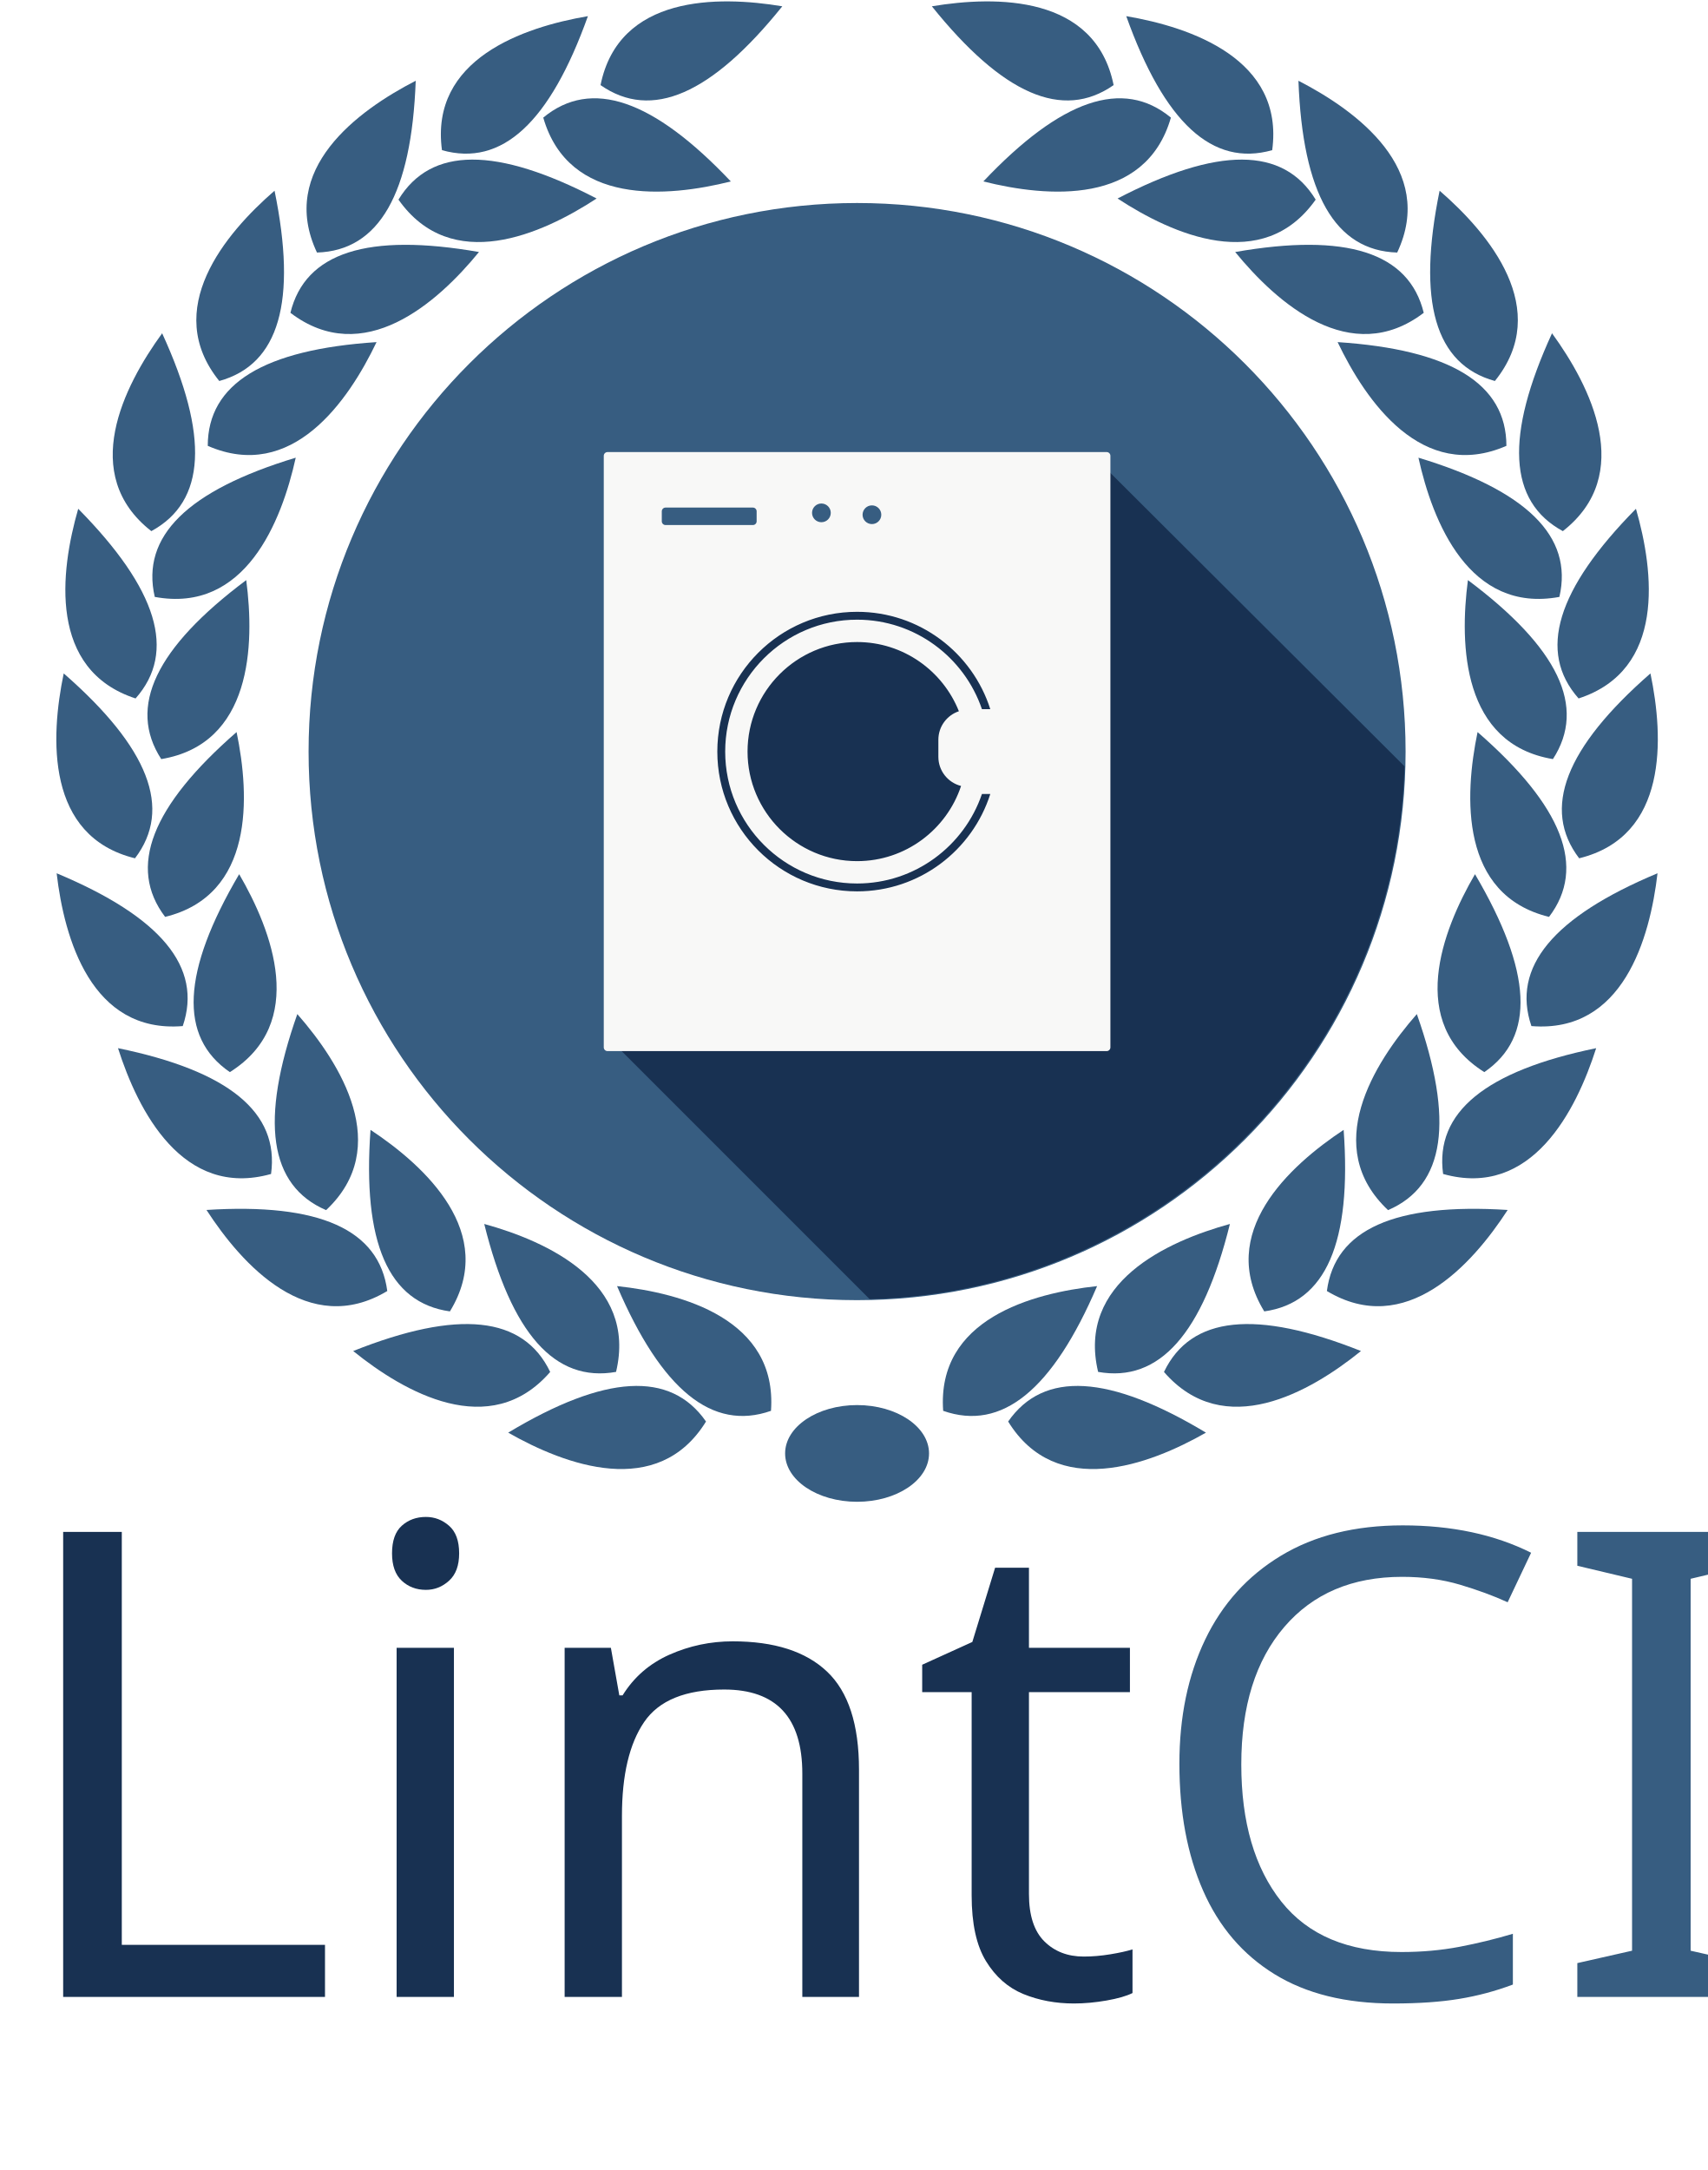
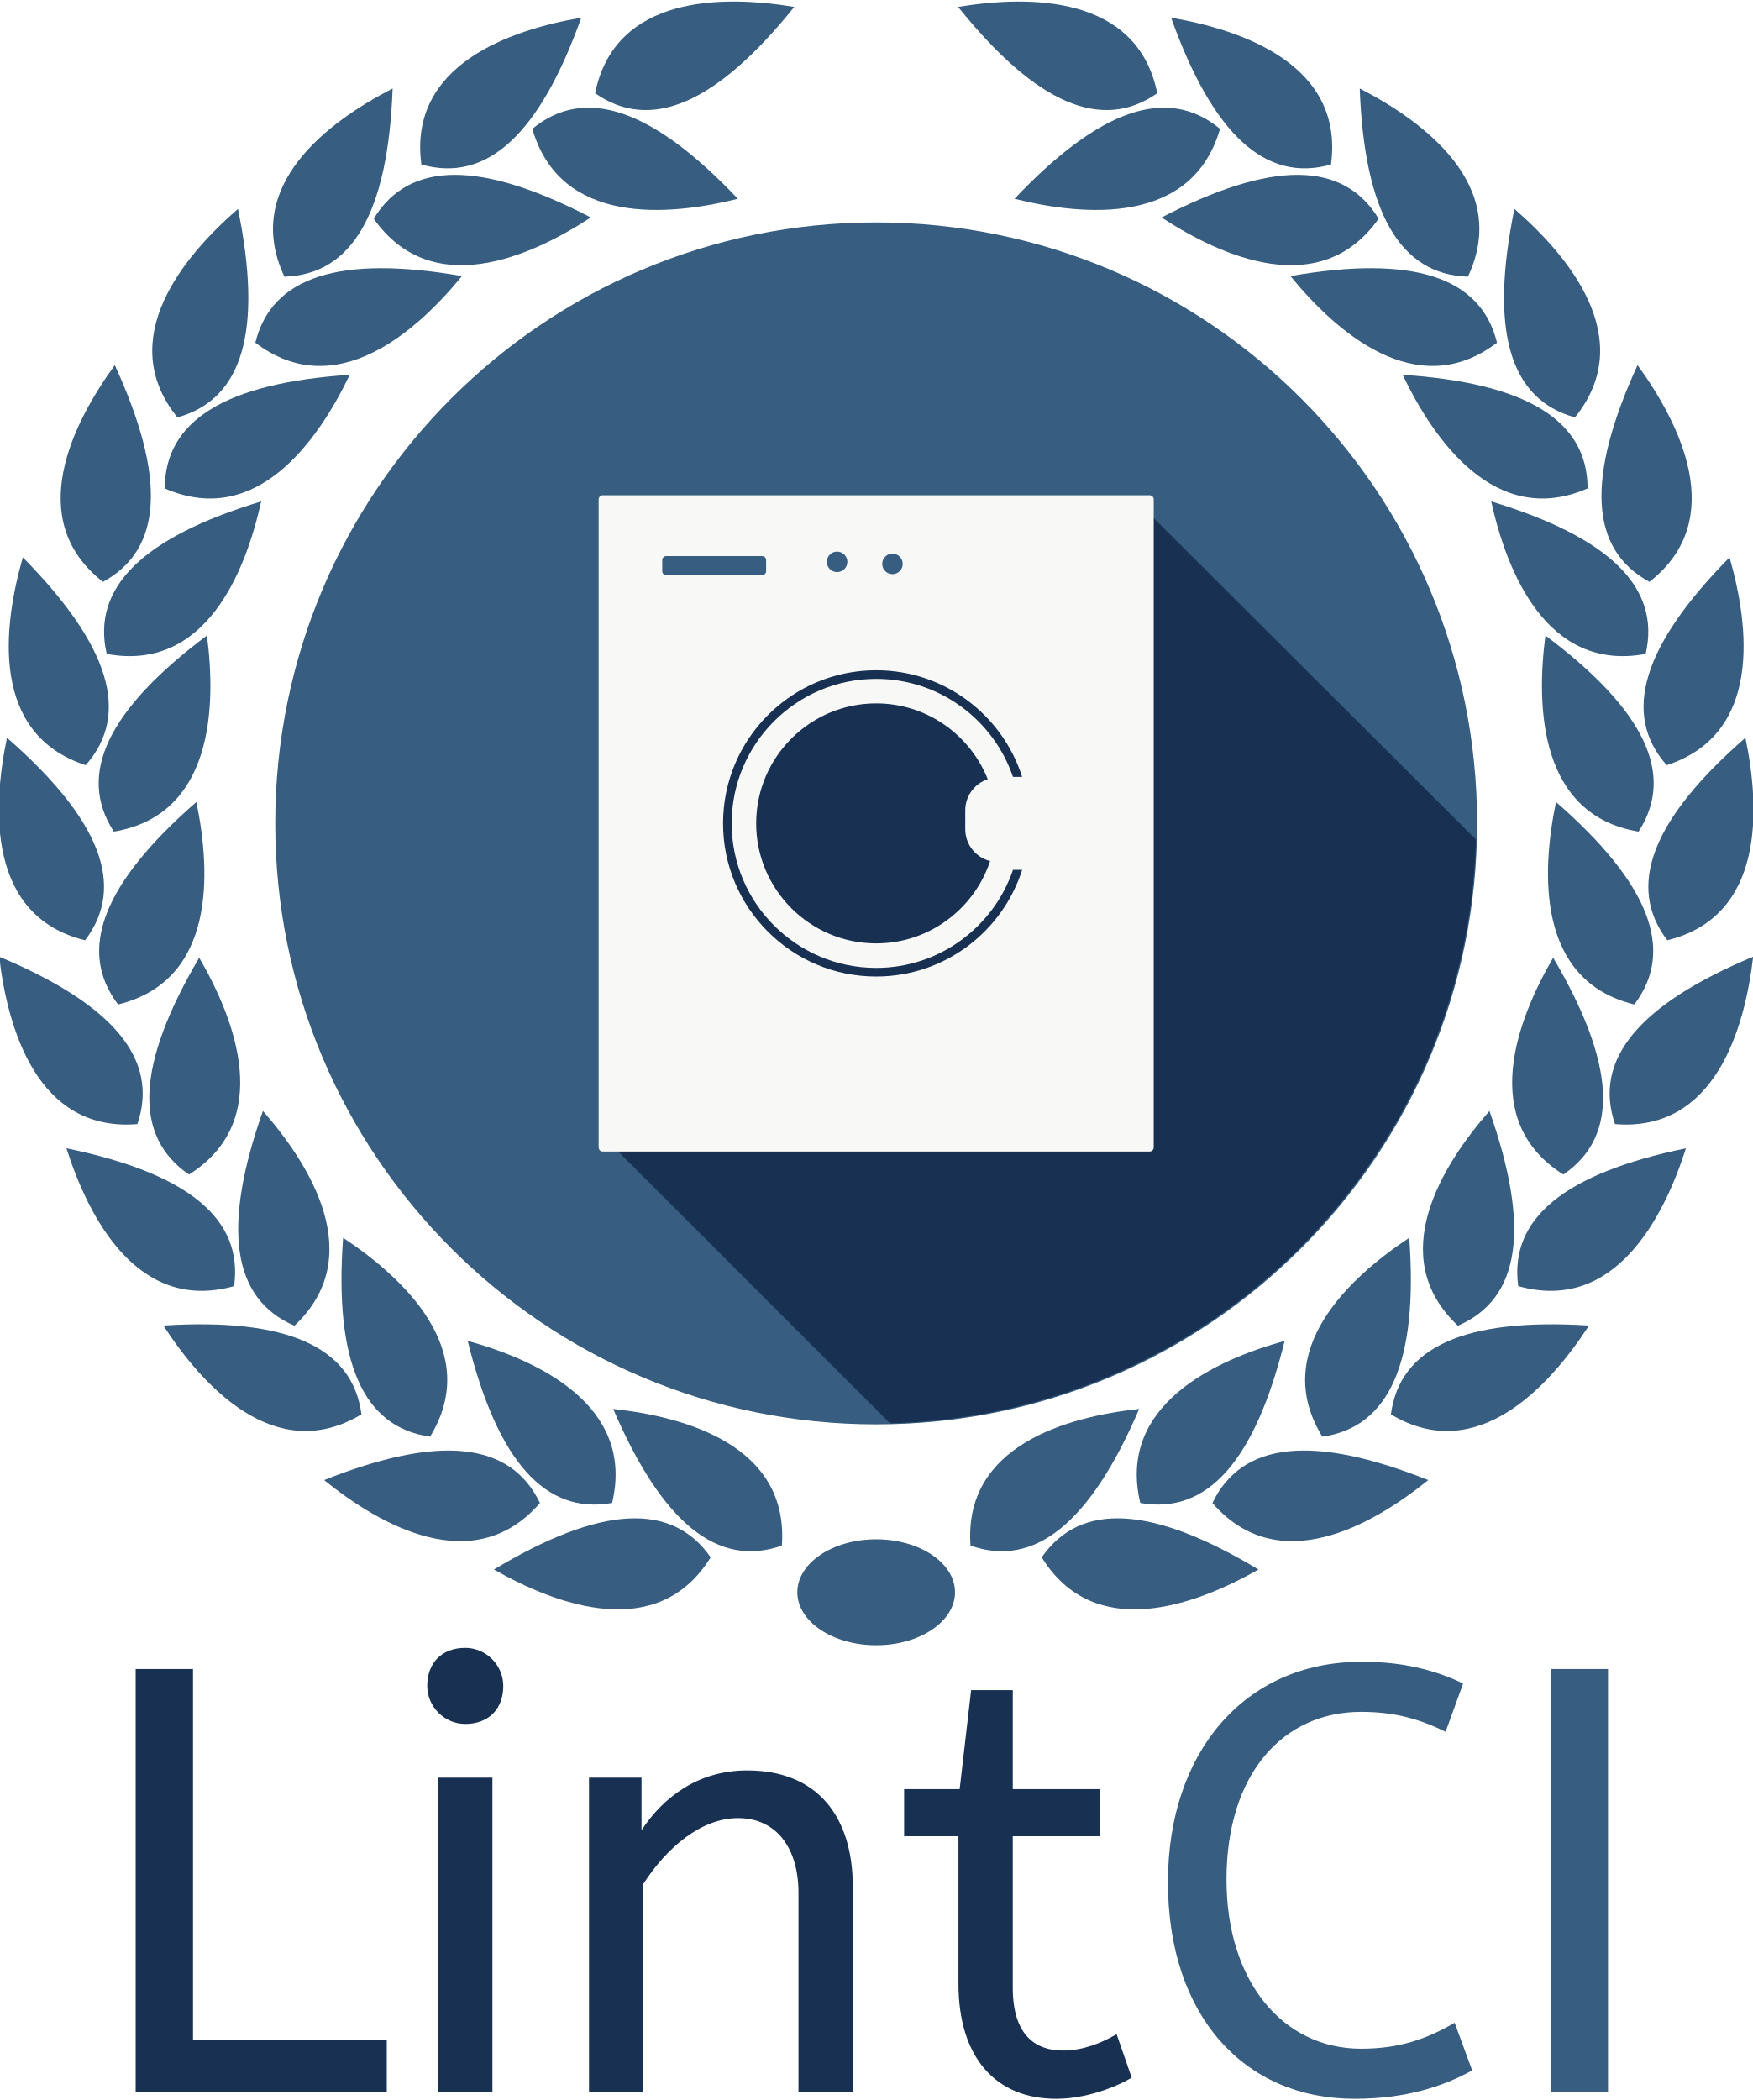
- <svg xmlns="http://www.w3.org/2000/svg" width="506px" height="643px" viewBox="0 0 506 643" version="1.1">
+ <svg xmlns="http://www.w3.org/2000/svg" width="474px" height="568px" viewBox="0 0 474 568" version="1.1">
  <defs />
  <g id="Page-1" stroke="none" stroke-width="1" fill="none" fill-rule="evenodd">
-     <g id="lintci-logo">
-       <path d="M374.666,388.585 C392.935,386.021 400.621,368.155 398.193,334.792 C381.978,345.521 360.439,365.378 374.666,388.585" id="Fill-4" fill="#375D81" />
-       <path d="M291.417,53.763 C310.273,58.497 339.462,61.007 347.001,34.849 C332.785,23.091 314.412,29.466 291.417,53.763" id="Fill-5" fill="#375D81" />
-       <path d="M330.025,25.218 C324.626,-1.464 295.333,-1.329 276.156,1.866 C297.105,27.942 314.902,35.784 330.025,25.218" id="Fill-6" fill="#375D81" />
-       <path d="M47.787,224.931 C74.638,220.454 75.505,191.169 72.972,171.894 C46.193,191.938 37.744,209.454 47.787,224.931" id="Fill-7" fill="#375D81" />
-       <path d="M377.019,44.495 C380.656,17.517 352.933,8.05 333.767,4.786 C345.021,36.286 359.269,49.524 377.019,44.495" id="Fill-8" fill="#375D81" />
-       <path d="M325.429,406.513 C343.591,409.741 356.441,395.144 364.488,362.677 C345.746,367.843 319.107,380.034 325.429,406.513" id="Fill-9" fill="#375D81" />
-       <path d="M61.57,132.11 C86.523,142.991 103.212,118.913 111.593,101.372 C78.214,103.581 61.585,113.661 61.57,132.11" id="Fill-10" fill="#375D81" />
-       <path d="M87.642,135.618 C55.628,145.317 41.708,158.897 45.865,176.872 C72.632,181.827 83.445,154.599 87.642,135.618" id="Fill-11" fill="#375D81" />
-       <path d="M182.568,406.513 C188.89,380.034 162.25,367.843 143.507,362.677 C151.556,395.144 164.406,409.741 182.568,406.513" id="Fill-12" fill="#375D81" />
-       <path d="M133.332,388.585 C147.558,365.378 126.019,345.521 109.804,334.792 C107.376,368.155 115.06,386.021 133.332,388.585" id="Fill-13" fill="#375D81" />
-       <path d="M443.013,112.894 C460.117,91.714 441.324,69.241 426.632,56.511 C419.916,89.28 425.228,107.987 443.013,112.894" id="Fill-14" fill="#375D81" />
-       <path d="M446.427,132.11 C446.412,113.661 429.781,103.581 396.402,101.372 C404.785,118.913 421.474,142.991 446.427,132.11" id="Fill-15" fill="#375D81" />
-       <path d="M420.355,135.618 C424.552,154.599 435.365,181.827 462.132,176.872 C466.289,158.897 452.369,145.317 420.355,135.618" id="Fill-16" fill="#375D81" />
-       <path d="M414.062,74.831 C425.666,50.204 402.087,32.819 384.796,23.931 C386.029,57.358 395.623,74.274 414.062,74.831" id="Fill-17" fill="#375D81" />
-       <path d="M419.884,300.487 C407.066,315.106 391.517,339.935 411.355,358.577 C428.302,351.29 431.009,332.032 419.884,300.487" id="Fill-18" fill="#375D81" />
-       <path d="M467.986,254.323 C494.425,247.839 493.089,218.575 489.113,199.544 C463.916,221.546 456.81,239.649 467.986,254.323" id="Fill-19" fill="#375D81" />
-       <path d="M437.882,216.923 C433.927,235.956 432.617,265.224 459.062,271.685 C470.224,256.993 463.101,238.901 437.882,216.923" id="Fill-20" fill="#375D81" />
-       <path d="M460.21,224.931 C470.251,209.454 461.804,191.938 435.021,171.894 C432.49,191.169 433.359,220.454 460.21,224.931" id="Fill-21" fill="#375D81" />
-       <path d="M389.904,59.153 C380.322,43.39 360.875,43.396 331.193,58.819 C347.457,69.47 374.214,81.399 389.904,59.153" id="Fill-22" fill="#375D81" />
-       <path d="M366.05,74.673 C378.347,89.731 400.261,109.175 421.929,92.692 C417.544,74.772 399.001,68.917 366.05,74.673" id="Fill-23" fill="#375D81" />
-       <path d="M467.822,206.96 C493.705,198.522 490.199,169.44 484.818,150.759 C461.326,174.571 455.585,193.151 467.822,206.96" id="Fill-24" fill="#375D81" />
-       <path d="M463.152,157.38 C484.603,140.618 471.378,114.478 459.945,98.755 C445.992,129.155 446.937,148.579 463.152,157.38" id="Fill-25" fill="#375D81" />
-       <path d="M439.876,317.681 C455.113,307.28 454.082,287.862 437.117,259.032 C427.337,275.839 416.833,303.187 439.876,317.681" id="Fill-26" fill="#375D81" />
-       <path d="M344.947,406.532 C362.785,427.097 388.214,412.552 403.33,400.327 C372.255,387.95 352.906,389.89 344.947,406.532" id="Fill-27" fill="#375D81" />
-       <path d="M182.865,381.089 C196.044,411.835 211.082,424.165 228.484,418.048 C230.451,390.897 202.195,383.161 182.865,381.089" id="Fill-28" fill="#375D81" />
-       <path d="M163.05,406.532 C155.091,389.89 135.742,387.95 104.667,400.327 C119.785,412.552 145.212,427.097 163.05,406.532" id="Fill-29" fill="#375D81" />
-       <path d="M150.605,424.513 C167.498,434.138 194.941,444.39 209.228,421.218 C198.687,406.075 179.279,407.282 150.605,424.513" id="Fill-30" fill="#375D81" />
-       <path d="M61.193,358.528 C71.771,374.841 91.431,396.56 114.769,382.548 C112.371,364.257 94.576,356.405 61.193,358.528" id="Fill-31" fill="#375D81" />
-       <path d="M80.328,347.864 C82.83,329.585 67.732,317.327 34.97,310.585 C40.878,329.106 54.123,355.235 80.328,347.864" id="Fill-32" fill="#375D81" />
-       <path d="M54.16,304.042 C60.117,286.581 47.652,271.659 16.787,258.761 C19.037,278.073 27.029,306.255 54.16,304.042" id="Fill-33" fill="#375D81" />
-       <path d="M253.998,416.343 C242.222,416.343 232.671,422.755 232.671,430.671 C232.671,438.583 242.222,444.999 253.998,444.999 C265.773,444.999 275.322,438.583 275.322,430.671 C275.322,422.755 265.773,416.343 253.998,416.343" id="Fill-34" fill="#375D81" />
-       <path d="M40.007,254.323 C51.187,239.649 44.082,221.546 18.884,199.544 C14.908,218.575 13.57,247.839 40.007,254.323" id="Fill-35" fill="#375D81" />
-       <path d="M453.837,304.042 C480.968,306.255 488.962,278.073 491.21,258.761 C460.345,271.659 447.878,286.581 453.837,304.042" id="Fill-36" fill="#375D81" />
-       <path d="M393.226,382.548 C416.566,396.56 436.226,374.841 446.804,358.528 C413.419,356.405 395.626,364.257 393.226,382.548" id="Fill-37" fill="#375D81" />
-       <path d="M427.667,347.864 C453.875,355.235 467.119,329.106 473.029,310.585 C440.265,317.327 425.167,329.585 427.667,347.864" id="Fill-38" fill="#375D81" />
-       <path d="M48.935,271.685 C75.38,265.224 74.07,235.956 70.113,216.923 C44.896,238.901 37.771,256.993 48.935,271.685" id="Fill-39" fill="#375D81" />
-       <path d="M325.132,381.089 C305.8,383.161 277.544,390.897 279.511,418.048 C296.916,424.165 311.951,411.835 325.132,381.089" id="Fill-40" fill="#375D81" />
-       <path d="M298.769,421.218 C313.058,444.39 340.5,434.138 357.392,424.513 C328.718,407.282 309.31,406.075 298.769,421.218" id="Fill-41" fill="#375D81" />
-       <path d="M231.837,1.866 C212.664,-1.329 183.369,-1.464 177.972,25.218 C193.095,35.784 210.892,27.942 231.837,1.866" id="Fill-42" fill="#375D81" />
-       <path d="M174.228,4.786 C155.064,8.05 127.339,17.517 130.978,44.495 C148.728,49.524 162.974,36.286 174.228,4.786" id="Fill-43" fill="#375D81" />
-       <path d="M118.091,59.153 C133.781,81.399 160.541,69.47 176.806,58.819 C147.121,43.396 127.675,43.39 118.091,59.153" id="Fill-44" fill="#375D81" />
-       <path d="M216.58,53.763 C193.583,29.466 175.212,23.091 160.996,34.849 C168.535,61.007 197.722,58.497 216.58,53.763" id="Fill-45" fill="#375D81" />
-       <path d="M68.121,317.681 C91.164,303.187 80.658,275.839 70.88,259.032 C53.914,287.862 52.882,307.28 68.121,317.681" id="Fill-46" fill="#375D81" />
-       <path d="M96.642,358.577 C116.48,339.935 100.929,315.106 88.113,300.487 C76.986,332.032 79.695,351.29 96.642,358.577" id="Fill-47" fill="#375D81" />
-       <path d="M40.175,206.96 C52.412,193.151 46.669,174.571 23.179,150.759 C17.8,169.44 14.292,198.522 40.175,206.96" id="Fill-48" fill="#375D81" />
-       <path d="M44.845,157.38 C61.058,148.579 62.005,129.155 48.052,98.755 C36.619,114.478 23.394,140.618 44.845,157.38" id="Fill-49" fill="#375D81" />
-       <path d="M81.365,56.511 C66.673,69.241 47.878,91.714 64.984,112.894 C82.767,107.987 88.083,89.28 81.365,56.511" id="Fill-50" fill="#375D81" />
-       <path d="M123.201,23.931 C105.91,32.819 82.33,50.204 93.935,74.831 C112.375,74.274 121.966,57.358 123.201,23.931" id="Fill-51" fill="#375D81" />
-       <path d="M141.947,74.673 C108.996,68.917 90.451,74.772 86.068,92.692 C107.736,109.175 129.65,89.731 141.947,74.673" id="Fill-52" fill="#375D81" />
-       <path d="M416.548,222.706 C416.548,312.48 343.773,385.255 253.998,385.255 C164.224,385.255 91.449,312.48 91.449,222.706 C91.449,132.933 164.224,60.155 253.998,60.155 C343.773,60.155 416.548,132.933 416.548,222.706" id="Fill-53" fill="#375D81" />
-       <path d="M257.732,384.966 L180.884,308.119 L225.265,254.204 C195.1,217.851 216.759,181.081 253.507,181.081 C261.845,181.081 270.96,182.974 280.422,187.194 L323.623,134.71 L416.242,227.079 C413.836,313.4 344.136,382.896 257.732,384.966" id="Fill-54" fill="#183152" />
-       <text id="LintCI" font-family="ABeeZee" font-size="193" font-weight="normal">
-         <tspan x="0" y="591.723" fill="#183152">Lint</tspan>
-         <tspan x="337.75" y="591.723" fill="#375D81">CI</tspan>
-       </text>
-       <path d="M284.815,232.892 C280.532,245.815 268.341,255.168 253.999,255.168 C236.099,255.168 221.537,240.605 221.537,222.706 C221.537,204.808 236.099,190.245 253.999,190.245 C267.677,190.245 279.398,198.753 284.168,210.751 C280.636,211.931 278.088,215.259 278.088,219.187 L278.088,224.271 C278.088,228.436 280.952,231.921 284.815,232.892 L284.815,232.892 Z M253.999,264.124 C231.124,264.124 212.58,245.581 212.58,222.706 C212.58,199.831 231.124,181.288 253.999,181.288 C272.489,181.288 288.149,193.405 293.473,210.132 L290.999,210.132 C285.75,194.732 271.152,183.62 253.999,183.62 C232.446,183.62 214.912,201.153 214.912,222.706 C214.912,244.259 232.446,261.792 253.999,261.792 C271.152,261.792 285.75,250.68 290.999,235.278 L293.473,235.278 C288.149,252.007 272.489,264.124 253.999,264.124 L253.999,264.124 Z M196.125,154.47 L196.125,151.511 C196.125,150.897 196.623,150.401 197.234,150.401 L223.121,150.401 C223.733,150.401 224.231,150.897 224.231,151.511 L224.231,154.47 C224.231,155.083 223.733,155.578 223.121,155.578 L197.234,155.578 C196.623,155.578 196.125,155.083 196.125,154.47 L196.125,154.47 Z M243.424,149.194 C244.957,149.194 246.199,150.436 246.199,151.968 C246.199,153.499 244.957,154.74 243.424,154.74 C241.894,154.74 240.652,153.499 240.652,151.968 C240.652,150.436 241.894,149.194 243.424,149.194 L243.424,149.194 Z M258.399,149.749 C259.93,149.749 261.172,150.991 261.172,152.522 C261.172,154.054 259.93,155.294 258.399,155.294 C256.867,155.294 255.626,154.054 255.626,152.522 C255.626,150.991 256.867,149.749 258.399,149.749 L258.399,149.749 Z M327.958,133.954 L180.039,133.954 C179.426,133.954 178.928,134.45 178.928,135.063 L178.928,310.349 C178.928,310.962 179.426,311.458 180.039,311.458 L327.958,311.458 C328.572,311.458 329.068,310.962 329.068,310.349 L329.068,135.063 C329.068,134.45 328.572,133.954 327.958,133.954 L327.958,133.954 Z" id="Fill-55" fill="#F8F8F7" />
+     <g id="lintci-logo-vert">
+       <g id="Page-1">
+         <g id="lintci-logo">
+           <path d="M357.666,388.585 C375.935,386.021 383.621,368.155 381.193,334.792 C364.978,345.521 343.439,365.378 357.666,388.585" id="Fill-4" fill="#375D81" />
+           <path d="M274.417,53.763 C293.273,58.497 322.462,61.007 330.001,34.849 C315.785,23.091 297.412,29.466 274.417,53.763" id="Fill-5" fill="#375D81" />
+           <path d="M313.025,25.218 C307.626,-1.464 278.333,-1.329 259.156,1.866 C280.105,27.942 297.902,35.784 313.025,25.218" id="Fill-6" fill="#375D81" />
+           <path d="M30.787,224.931 C57.638,220.454 58.505,191.169 55.972,171.894 C29.193,191.938 20.744,209.454 30.787,224.931" id="Fill-7" fill="#375D81" />
+           <path d="M360.019,44.495 C363.656,17.517 335.933,8.05 316.767,4.786 C328.021,36.286 342.269,49.524 360.019,44.495" id="Fill-8" fill="#375D81" />
+           <path d="M308.429,406.513 C326.591,409.741 339.441,395.144 347.488,362.677 C328.746,367.843 302.107,380.034 308.429,406.513" id="Fill-9" fill="#375D81" />
+           <path d="M44.57,132.11 C69.523,142.991 86.212,118.913 94.593,101.372 C61.214,103.581 44.585,113.661 44.57,132.11" id="Fill-10" fill="#375D81" />
+           <path d="M70.642,135.618 C38.628,145.317 24.708,158.897 28.865,176.872 C55.632,181.827 66.445,154.599 70.642,135.618" id="Fill-11" fill="#375D81" />
+           <path d="M165.568,406.513 C171.89,380.034 145.25,367.843 126.507,362.677 C134.556,395.144 147.406,409.741 165.568,406.513" id="Fill-12" fill="#375D81" />
+           <path d="M116.332,388.585 C130.558,365.378 109.019,345.521 92.804,334.792 C90.376,368.155 98.06,386.021 116.332,388.585" id="Fill-13" fill="#375D81" />
+           <path d="M426.013,112.894 C443.117,91.714 424.324,69.241 409.632,56.511 C402.916,89.28 408.228,107.987 426.013,112.894" id="Fill-14" fill="#375D81" />
+           <path d="M429.427,132.11 C429.412,113.661 412.781,103.581 379.402,101.372 C387.785,118.913 404.474,142.991 429.427,132.11" id="Fill-15" fill="#375D81" />
+           <path d="M403.355,135.618 C407.552,154.599 418.365,181.827 445.132,176.872 C449.289,158.897 435.369,145.317 403.355,135.618" id="Fill-16" fill="#375D81" />
+           <path d="M397.062,74.831 C408.666,50.204 385.087,32.819 367.796,23.931 C369.029,57.358 378.623,74.274 397.062,74.831" id="Fill-17" fill="#375D81" />
+           <path d="M402.884,300.487 C390.066,315.106 374.517,339.935 394.355,358.577 C411.302,351.29 414.009,332.032 402.884,300.487" id="Fill-18" fill="#375D81" />
+           <path d="M450.986,254.323 C477.425,247.839 476.089,218.575 472.113,199.544 C446.916,221.546 439.81,239.649 450.986,254.323" id="Fill-19" fill="#375D81" />
+           <path d="M420.882,216.923 C416.927,235.956 415.617,265.224 442.062,271.685 C453.224,256.993 446.101,238.901 420.882,216.923" id="Fill-20" fill="#375D81" />
+           <path d="M443.21,224.931 C453.251,209.454 444.804,191.938 418.021,171.894 C415.49,191.169 416.359,220.454 443.21,224.931" id="Fill-21" fill="#375D81" />
+           <path d="M372.904,59.153 C363.322,43.39 343.875,43.396 314.193,58.819 C330.457,69.47 357.214,81.399 372.904,59.153" id="Fill-22" fill="#375D81" />
+           <path d="M349.05,74.673 C361.347,89.731 383.261,109.175 404.929,92.692 C400.544,74.772 382.001,68.917 349.05,74.673" id="Fill-23" fill="#375D81" />
+           <path d="M450.822,206.96 C476.705,198.522 473.199,169.44 467.818,150.759 C444.326,174.571 438.585,193.151 450.822,206.96" id="Fill-24" fill="#375D81" />
+           <path d="M446.152,157.38 C467.603,140.618 454.378,114.478 442.945,98.755 C428.992,129.155 429.937,148.579 446.152,157.38" id="Fill-25" fill="#375D81" />
+           <path d="M422.876,317.681 C438.113,307.28 437.082,287.862 420.117,259.032 C410.337,275.839 399.833,303.187 422.876,317.681" id="Fill-26" fill="#375D81" />
+           <path d="M327.947,406.532 C345.785,427.097 371.214,412.552 386.33,400.327 C355.255,387.95 335.906,389.89 327.947,406.532" id="Fill-27" fill="#375D81" />
+           <path d="M165.865,381.089 C179.044,411.835 194.082,424.165 211.484,418.048 C213.451,390.897 185.195,383.161 165.865,381.089" id="Fill-28" fill="#375D81" />
+           <path d="M146.05,406.532 C138.091,389.89 118.742,387.95 87.667,400.327 C102.785,412.552 128.212,427.097 146.05,406.532" id="Fill-29" fill="#375D81" />
+           <path d="M133.605,424.513 C150.498,434.138 177.941,444.39 192.228,421.218 C181.687,406.075 162.279,407.282 133.605,424.513" id="Fill-30" fill="#375D81" />
+           <path d="M44.193,358.528 C54.771,374.841 74.431,396.56 97.769,382.548 C95.371,364.257 77.576,356.405 44.193,358.528" id="Fill-31" fill="#375D81" />
+           <path d="M63.328,347.864 C65.83,329.585 50.732,317.327 17.97,310.585 C23.878,329.106 37.123,355.235 63.328,347.864" id="Fill-32" fill="#375D81" />
+           <path d="M37.16,304.042 C43.117,286.581 30.652,271.659 -0.213,258.761 C2.037,278.073 10.029,306.255 37.16,304.042" id="Fill-33" fill="#375D81" />
+           <path d="M236.998,416.343 C225.222,416.343 215.671,422.755 215.671,430.671 C215.671,438.583 225.222,444.999 236.998,444.999 C248.773,444.999 258.322,438.583 258.322,430.671 C258.322,422.755 248.773,416.343 236.998,416.343" id="Fill-34" fill="#375D81" />
+           <path d="M23.007,254.323 C34.187,239.649 27.082,221.546 1.884,199.544 C-2.092,218.575 -3.43,247.839 23.007,254.323" id="Fill-35" fill="#375D81" />
+           <path d="M436.837,304.042 C463.968,306.255 471.962,278.073 474.21,258.761 C443.345,271.659 430.878,286.581 436.837,304.042" id="Fill-36" fill="#375D81" />
+           <path d="M376.226,382.548 C399.566,396.56 419.226,374.841 429.804,358.528 C396.419,356.405 378.626,364.257 376.226,382.548" id="Fill-37" fill="#375D81" />
+           <path d="M410.667,347.864 C436.875,355.235 450.119,329.106 456.029,310.585 C423.265,317.327 408.167,329.585 410.667,347.864" id="Fill-38" fill="#375D81" />
+           <path d="M31.935,271.685 C58.38,265.224 57.07,235.956 53.113,216.923 C27.896,238.901 20.771,256.993 31.935,271.685" id="Fill-39" fill="#375D81" />
+           <path d="M308.132,381.089 C288.8,383.161 260.544,390.897 262.511,418.048 C279.916,424.165 294.951,411.835 308.132,381.089" id="Fill-40" fill="#375D81" />
+           <path d="M281.769,421.218 C296.058,444.39 323.5,434.138 340.392,424.513 C311.718,407.282 292.31,406.075 281.769,421.218" id="Fill-41" fill="#375D81" />
+           <path d="M214.837,1.866 C195.664,-1.329 166.369,-1.464 160.972,25.218 C176.095,35.784 193.892,27.942 214.837,1.866" id="Fill-42" fill="#375D81" />
+           <path d="M157.228,4.786 C138.064,8.05 110.339,17.517 113.978,44.495 C131.728,49.524 145.974,36.286 157.228,4.786" id="Fill-43" fill="#375D81" />
+           <path d="M101.091,59.153 C116.781,81.399 143.541,69.47 159.806,58.819 C130.121,43.396 110.675,43.39 101.091,59.153" id="Fill-44" fill="#375D81" />
+           <path d="M199.58,53.763 C176.583,29.466 158.212,23.091 143.996,34.849 C151.535,61.007 180.722,58.497 199.58,53.763" id="Fill-45" fill="#375D81" />
+           <path d="M51.121,317.681 C74.164,303.187 63.658,275.839 53.88,259.032 C36.914,287.862 35.882,307.28 51.121,317.681" id="Fill-46" fill="#375D81" />
+           <path d="M79.642,358.577 C99.48,339.935 83.929,315.106 71.113,300.487 C59.986,332.032 62.695,351.29 79.642,358.577" id="Fill-47" fill="#375D81" />
+           <path d="M23.175,206.96 C35.412,193.151 29.669,174.571 6.179,150.759 C0.8,169.44 -2.708,198.522 23.175,206.96" id="Fill-48" fill="#375D81" />
+           <path d="M27.845,157.38 C44.058,148.579 45.005,129.155 31.052,98.755 C19.619,114.478 6.394,140.618 27.845,157.38" id="Fill-49" fill="#375D81" />
+           <path d="M64.365,56.511 C49.673,69.241 30.878,91.714 47.984,112.894 C65.767,107.987 71.083,89.28 64.365,56.511" id="Fill-50" fill="#375D81" />
+           <path d="M106.201,23.931 C88.91,32.819 65.33,50.204 76.935,74.831 C95.375,74.274 104.966,57.358 106.201,23.931" id="Fill-51" fill="#375D81" />
+           <path d="M124.947,74.673 C91.996,68.917 73.451,74.772 69.068,92.692 C90.736,109.175 112.65,89.731 124.947,74.673" id="Fill-52" fill="#375D81" />
+           <path d="M399.548,222.706 C399.548,312.48 326.773,385.255 236.998,385.255 C147.224,385.255 74.449,312.48 74.449,222.706 C74.449,132.933 147.224,60.155 236.998,60.155 C326.773,60.155 399.548,132.933 399.548,222.706" id="Fill-53" fill="#375D81" />
+           <path d="M240.732,384.966 L163.884,308.119 L208.265,254.204 C178.1,217.851 199.759,181.081 236.507,181.081 C244.845,181.081 253.96,182.974 263.422,187.194 L306.623,134.71 L399.242,227.079 C396.836,313.4 327.136,382.896 240.732,384.966" id="Fill-54" fill="#183152" />
+           <g id="Lint-+-CI" transform="translate(37, 446)">
+             <path d="M67.621,105.844 L15.207,105.844 L15.207,5.425 L-0.305,5.425 L-0.305,119.723 L67.621,119.723 L67.621,105.844 Z M96.195,34.816 L81.5,34.816 L81.5,119.723 L96.195,119.723 L96.195,34.816 Z M88.848,20.284 C95.216,20.284 99.134,16.202 99.134,9.997 C99.134,4.446 94.562,-0.289 88.848,-0.289 C82.479,-0.289 78.561,3.793 78.561,9.997 C78.561,15.549 83.133,20.284 88.848,20.284 Z M136.526,34.816 L122.32,34.816 L122.32,119.723 L137.016,119.723 L137.016,63.554 C143.22,53.92 152.528,45.756 162.651,45.756 C172.938,45.756 178.979,53.757 178.979,66.003 L178.979,119.723 L193.675,119.723 L193.675,64.37 C193.675,45.43 184.204,32.857 165.1,32.857 C152.038,32.857 142.567,39.878 136.526,49.022 L136.526,34.816 Z M222.576,37.919 L207.554,37.919 L207.554,50.655 L222.249,50.655 L222.249,90.495 C222.249,110.579 232.373,121.682 248.701,121.682 C256.702,121.682 264.702,118.58 269.111,115.968 L265.029,104.211 C260.784,106.66 255.885,108.62 250.497,108.62 C242.986,108.62 236.944,104.374 236.944,91.638 L236.944,50.655 L260.457,50.655 L260.457,37.919 L236.944,37.919 L236.944,11.14 L225.678,11.14 L222.576,37.919 Z" id="Lint" fill="#183152" />
+             <path d="M294.752,62.411 C294.752,33.673 310.101,17.018 331.164,17.018 C340.635,17.018 347.329,19.141 354.024,22.407 L358.759,9.344 C350.922,5.589 342.268,3.466 331.328,3.466 C299.488,3.466 278.914,28.122 278.914,63.064 C278.914,99.149 299.488,121.682 329.368,121.682 C343.084,121.682 353.208,118.417 361.208,114.008 L356.473,101.109 C349.125,105.354 341.778,108.13 331.164,108.13 C309.938,108.13 294.752,89.842 294.752,62.411 L294.752,62.411 Z M397.947,119.723 L397.947,5.425 L382.435,5.425 L382.435,119.723 L397.947,119.723 Z" id="CI" fill="#375D81" />
+           </g>
+           <path d="M267.815,232.892 C263.532,245.815 251.341,255.168 236.999,255.168 C219.099,255.168 204.537,240.605 204.537,222.706 C204.537,204.808 219.099,190.245 236.999,190.245 C250.677,190.245 262.398,198.753 267.168,210.751 C263.636,211.931 261.088,215.259 261.088,219.187 L261.088,224.271 C261.088,228.436 263.952,231.921 267.815,232.892 L267.815,232.892 L267.815,232.892 Z M236.999,264.124 C214.124,264.124 195.58,245.581 195.58,222.706 C195.58,199.831 214.124,181.288 236.999,181.288 C255.489,181.288 271.149,193.405 276.473,210.132 L273.999,210.132 C268.75,194.732 254.152,183.62 236.999,183.62 C215.446,183.62 197.912,201.153 197.912,222.706 C197.912,244.259 215.446,261.792 236.999,261.792 C254.152,261.792 268.75,250.68 273.999,235.278 L276.473,235.278 C271.149,252.007 255.489,264.124 236.999,264.124 L236.999,264.124 L236.999,264.124 Z M179.125,154.47 L179.125,151.511 C179.125,150.897 179.623,150.401 180.234,150.401 L206.121,150.401 C206.733,150.401 207.231,150.897 207.231,151.511 L207.231,154.47 C207.231,155.083 206.733,155.578 206.121,155.578 L180.234,155.578 C179.623,155.578 179.125,155.083 179.125,154.47 L179.125,154.47 L179.125,154.47 Z M226.424,149.194 C227.957,149.194 229.199,150.436 229.199,151.968 C229.199,153.499 227.957,154.74 226.424,154.74 C224.894,154.74 223.652,153.499 223.652,151.968 C223.652,150.436 224.894,149.194 226.424,149.194 L226.424,149.194 L226.424,149.194 Z M241.399,149.749 C242.93,149.749 244.172,150.991 244.172,152.522 C244.172,154.054 242.93,155.294 241.399,155.294 C239.867,155.294 238.626,154.054 238.626,152.522 C238.626,150.991 239.867,149.749 241.399,149.749 L241.399,149.749 L241.399,149.749 Z M310.958,133.954 L163.039,133.954 C162.426,133.954 161.928,134.45 161.928,135.063 L161.928,310.349 C161.928,310.962 162.426,311.458 163.039,311.458 L310.958,311.458 C311.572,311.458 312.068,310.962 312.068,310.349 L312.068,135.063 C312.068,134.45 311.572,133.954 310.958,133.954 L310.958,133.954 L310.958,133.954 Z" id="Fill-55" fill="#F8F8F7" />
+         </g>
+       </g>
    </g>
  </g>
</svg>
